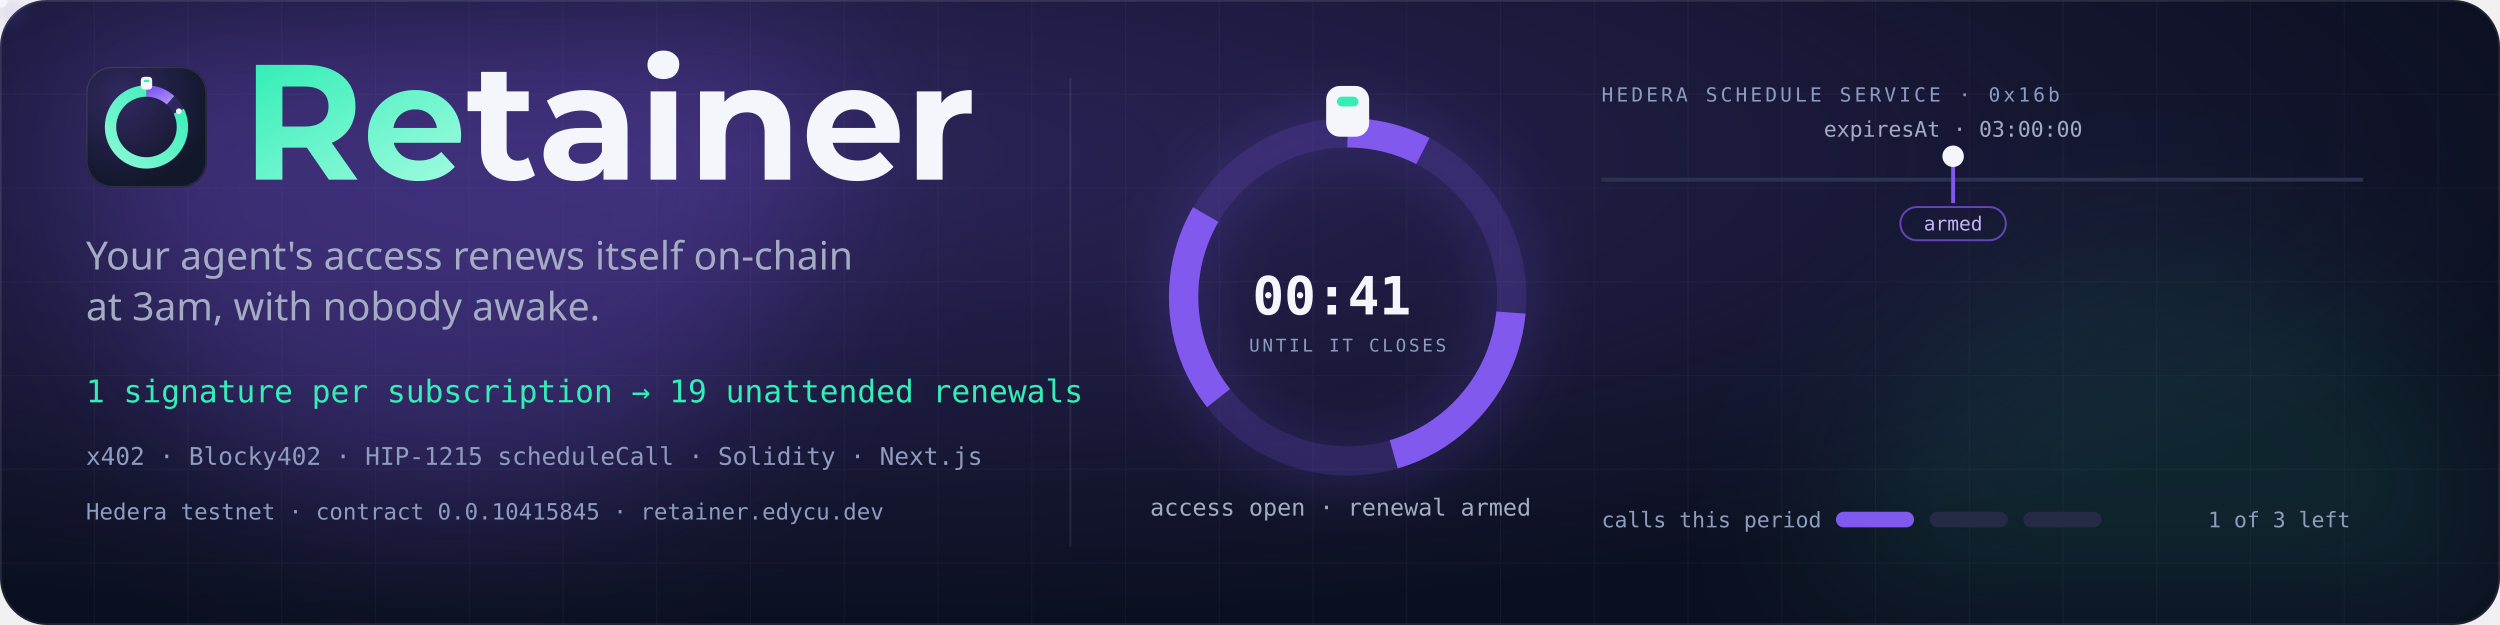
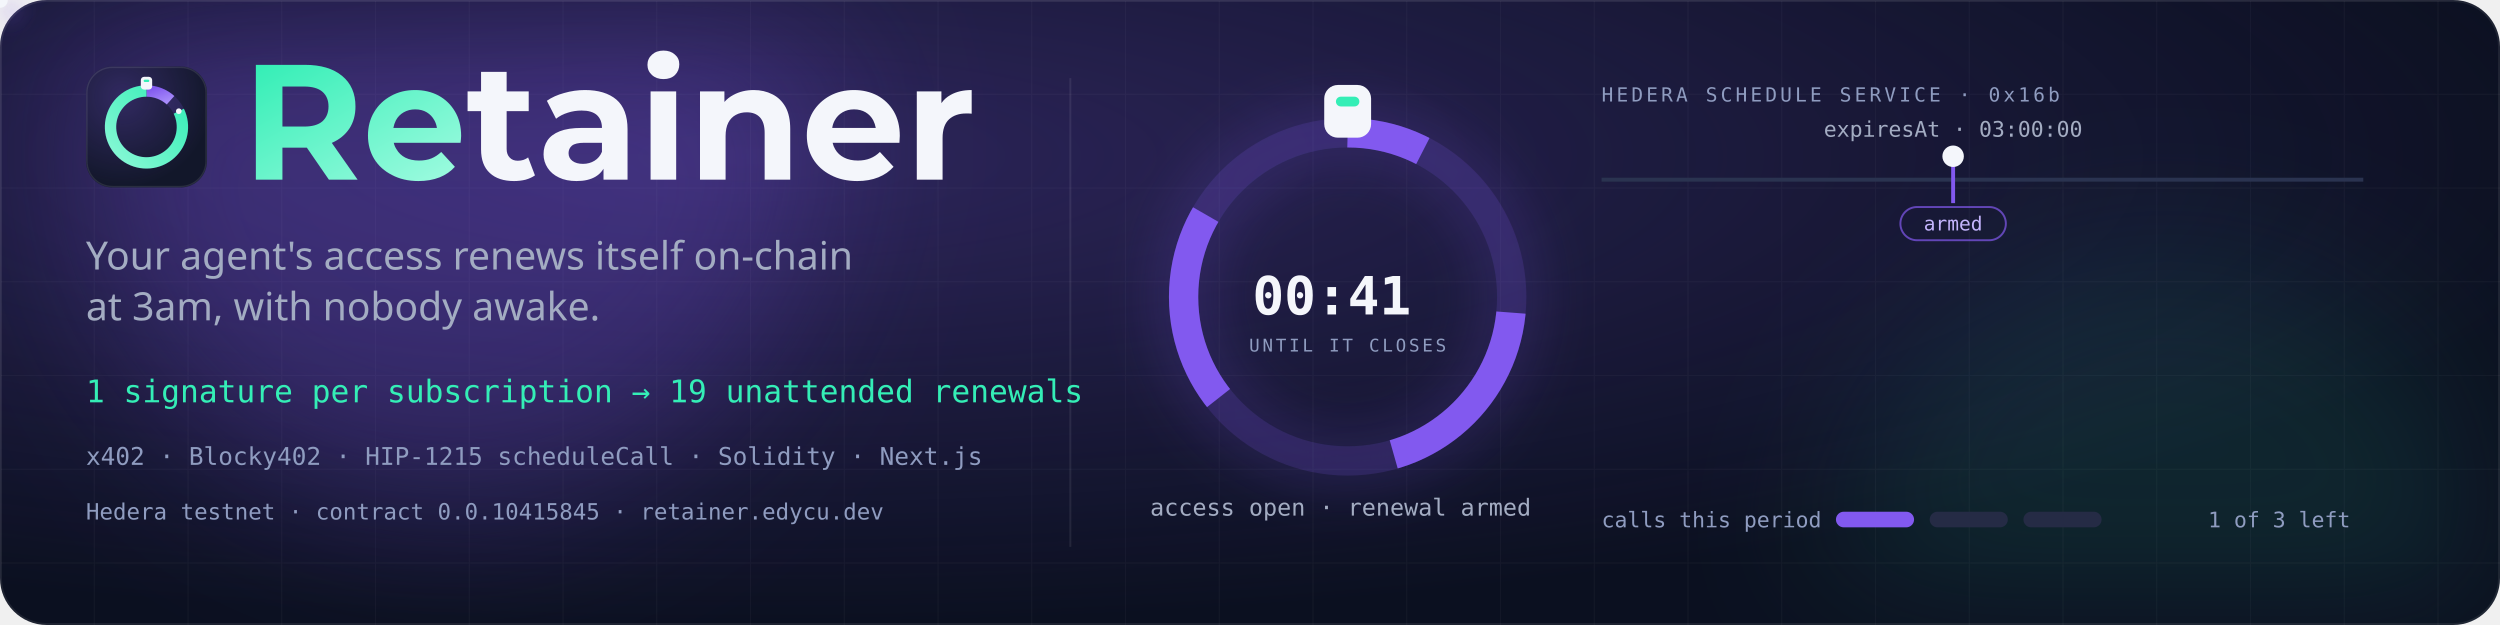
<svg xmlns="http://www.w3.org/2000/svg" viewBox="0 0 1280 320" width="1280" height="320" role="img" aria-label="Retainer — the access window drains violet to zero and the network's own scheduled call refills it mint, nobody awake.">
  <defs>
    <clipPath id="h-plate">
      <rect x="0" y="0" width="1280" height="320" rx="24" />
    </clipPath>
    <pattern id="h-grid" width="48" height="48" patternUnits="userSpaceOnUse">
      <path d="M48 0H0V48" fill="none" stroke="#FFFFFF" stroke-opacity="0.035" />
    </pattern>
    <linearGradient id="h-beam" x1="0" y1="0" x2="1" y2="0">
      <stop offset="0" stop-color="#FFFFFF" stop-opacity="0" />
      <stop offset="0.5" stop-color="#FFFFFF" stop-opacity="0.07" />
      <stop offset="1" stop-color="#FFFFFF" stop-opacity="0" />
    </linearGradient>
    <linearGradient id="h-armed" x1="0" y1="0" x2="1" y2="1">
      <stop offset="0" stop-color="#8259EF" />
      <stop offset="1" stop-color="#A78BFA" />
    </linearGradient>
    <linearGradient id="h-renewed" x1="1" y1="0" x2="0" y2="1">
      <stop offset="0" stop-color="#34EEB6" />
      <stop offset="1" stop-color="#8AF8D6" />
    </linearGradient>
    <linearGradient id="h-wm" x1="0" y1="0" x2="1" y2="1">
      <stop offset="0" stop-color="#34EEB6" />
      <stop offset="1" stop-color="#9FFBE0" />
    </linearGradient>
    <linearGradient id="h-shine" x1="0" y1="0" x2="1" y2="0">
      <stop offset="0" stop-color="#FFFFFF" stop-opacity="0" />
      <stop offset="0.5" stop-color="#FFFFFF" stop-opacity="0.75" />
      <stop offset="1" stop-color="#FFFFFF" stop-opacity="0" />
    </linearGradient>
    <radialGradient id="h-ambient" cx="0.3" cy="0.25" r="0.75">
      <stop offset="0" stop-color="#8259EF" stop-opacity="0.28" />
      <stop offset="1" stop-color="#8259EF" stop-opacity="0" />
    </radialGradient>
    <filter id="h-aurora" x="-60%" y="-60%" width="220%" height="220%">
      <feGaussianBlur stdDeviation="42" />
    </filter>
    <filter id="h-glow" x="-40%" y="-40%" width="180%" height="180%">
      <feGaussianBlur stdDeviation="12" />
    </filter>
    <filter id="h-spark" x="-120%" y="-120%" width="340%" height="340%">
      <feGaussianBlur stdDeviation="6" />
    </filter>
    <clipPath id="h-wmclip">
      <path d="M20.6 0L7.0 0L7.0-58.8L32.1-58.8Q44.4-58.8 51.2-53.1Q58.0-47.5 58.0-37.5L58.0-37.5Q58.0-30.9 54.9-26.2Q51.7-21.4 46.0-18.9L46.0-18.9Q45.9-18.9 45.9-18.8L45.9-18.8L59.1 0L44.4 0L33.1-16.4Q32.8-16.4 32.4-16.4L32.4-16.4L20.6-16.4L20.6 0ZM20.6-47.7L20.6-27.2L31.7-27.2Q38.0-27.2 41.1-29.9Q44.2-32.7 44.2-37.5L44.2-37.5Q44.2-42.3 41.1-45.0Q38.0-47.7 31.7-47.7L31.7-47.7L20.6-47.7ZM90.2 0.7L90.2 0.7Q82.5 0.7 76.7-2.4Q70.8-5.4 67.6-10.6Q64.4-15.9 64.4-22.6L64.4-22.6Q64.4-29.4 67.6-34.7Q70.7-39.9 76.2-42.9Q81.6-45.9 88.5-45.9L88.5-45.9Q95.2-45.9 100.5-43.1Q105.8-40.2 108.9-35.0Q112.1-29.7 112.1-22.4L112.1-22.4Q112.1-21.7 112.0-20.7Q111.9-19.7 111.8-18.9L111.8-18.9L77.6-18.9Q78.0-17.1 79.0-15.6L79.0-15.6Q80.6-12.8 83.5-11.3Q86.5-9.8 90.6-9.8L90.6-9.8Q94.2-9.8 96.9-10.9Q99.6-12.0 101.9-14.2L101.9-14.2L108.9-6.6Q105.8-3.1 101.1-1.2Q96.3 0.7 90.2 0.7ZM77.4-26.5L77.4-26.5L99.7-26.5Q99.4-28.6 98.4-30.4L98.4-30.4Q97.0-33.0 94.5-34.5Q92.0-36.0 88.6-36.0Q85.3-36.0 82.7-34.5Q80.1-33.0 78.7-30.4L78.7-30.4Q77.8-28.6 77.4-26.5Z" />
    </clipPath>
  </defs>
  <style>
  @keyframes h-drift1 { from { transform: translate(0,0) } to { transform: translate(70px,26px) } }
  @keyframes h-drift2 { from { transform: translate(0,0) } to { transform: translate(-60px,-30px) } }
  .h-aur1 { animation: h-drift1 16s ease-in-out infinite alternate; }
  .h-aur2 { animation: h-drift2 19s ease-in-out infinite alternate; }
  @keyframes h-pulse { 0%, 100% { opacity: .72 } 50% { opacity: 1 } }
  .h-metric { animation: h-pulse 8s ease-in-out infinite; }
  @keyframes h-breath { 0%, 44% { opacity: .14 } 58% { opacity: .5 } 78% { opacity: .28 } 100% { opacity: .14 } }
  .h-breath { animation: h-breath 8s linear infinite; }
-   @keyframes h-press { 0%, 23% { transform: translateY(0) } 26% { transform: translateY(4px) } 31%, 100% { transform: translateY(0) } }
+   @keyframes h-press { 0%, 23% { transform: translateY(0) } 26% { transform: translateY(3.5px) } 31%, 100% { transform: translateY(0) } }
  .h-press { animation: h-press 8s cubic-bezier(.2,1.4,.4,1) infinite; }
  @keyframes h-pop { 0%, 54% { transform: scale(.001) } 62% { transform: scale(1.3) } 68%, 100% { transform: scale(1) } }
  .h-pop { transform-box: fill-box; transform-origin: center; animation: h-pop 8s cubic-bezier(.2,1.4,.4,1) infinite; }
  .t-sans { font-family: 'Segoe UI', system-ui, -apple-system, sans-serif; }
  .t-mono { font-family: ui-monospace, SFMono-Regular, Menlo, Consolas, monospace; }
  @media (prefers-reduced-motion: reduce) { * { animation: none !important; } }
</style>
  <rect x="0" y="0" width="1280" height="320" rx="24" fill="#0B1020" />
  <g clip-path="url(#h-plate)">
    <rect x="0" y="0" width="1280" height="320" fill="url(#h-ambient)" />
    <rect x="0" y="0" width="1280" height="320" fill="url(#h-grid)" />
    <circle class="h-aur1" cx="230" cy="70" r="190" fill="#8259EF" opacity="0.26" filter="url(#h-aurora)" />
    <circle class="h-aur2" cx="1110" cy="300" r="170" fill="#34EEB6" opacity="0.10" filter="url(#h-aurora)" />
    <rect x="-300" y="-60" width="200" height="440" fill="url(#h-beam)" transform="skewX(-18)">
      <animate attributeName="x" dur="8s" repeatCount="indefinite" keyTimes="0;0.52;0.80;1" values="-300;-300;1500;1500" />
    </rect>
  </g>
  <rect x="0.5" y="0.5" width="1279" height="319" rx="23.5" fill="none" stroke="#FFFFFF" stroke-opacity="0.08" />
  <line x1="548" y1="40" x2="548" y2="280" stroke="#FFFFFF" stroke-opacity="0.08" />
  <g transform="translate(44 34) scale(0.12109)">
    <rect width="512" height="512" rx="112" fill="#12172A" />
    <rect width="512" height="512" rx="112" fill="url(#h-ambient)" />
    <rect x="4" y="4" width="504" height="504" rx="108" fill="none" stroke="#FFFFFF" stroke-opacity="0.1" stroke-width="6" />
    <circle cx="256" cy="256" r="152" fill="none" stroke="#8259EF" stroke-opacity="0.16" stroke-width="48" />
    <path d="M256,104 A152,152 0 0 1 357.7,143.0" fill="none" stroke="url(#h-armed)" stroke-width="48" />
    <path d="M392.6,189.4 A152,152 0 1 1 256,104" fill="none" stroke="url(#h-renewed)" stroke-width="48" />
    <circle cx="392.6" cy="189.4" r="12" fill="#F4F6FB" />
    <rect x="232" y="44" width="48" height="54" rx="14" fill="#F4F6FB" />
    <rect x="244" y="56" width="24" height="10" rx="5" fill="#34EEB6" />
  </g>
  <g transform="translate(124 92)">
    <path d="M20.6 0L7.0 0L7.0-58.8L32.1-58.8Q44.4-58.8 51.2-53.1Q58.0-47.5 58.0-37.5L58.0-37.5Q58.0-30.9 54.9-26.2Q51.7-21.4 46.0-18.9L46.0-18.9Q45.9-18.9 45.9-18.8L45.9-18.8L59.1 0L44.4 0L33.1-16.4Q32.8-16.4 32.4-16.4L32.4-16.4L20.6-16.4L20.6 0ZM20.6-47.7L20.6-27.2L31.7-27.2Q38.0-27.2 41.1-29.9Q44.2-32.7 44.2-37.5L44.2-37.5Q44.2-42.3 41.1-45.0Q38.0-47.7 31.7-47.7L31.7-47.7L20.6-47.7ZM90.2 0.7L90.2 0.7Q82.5 0.7 76.7-2.4Q70.8-5.4 67.6-10.6Q64.4-15.9 64.4-22.6L64.4-22.6Q64.4-29.4 67.6-34.7Q70.7-39.9 76.2-42.9Q81.6-45.9 88.5-45.9L88.5-45.9Q95.2-45.9 100.5-43.1Q105.8-40.2 108.9-35.0Q112.1-29.7 112.1-22.4L112.1-22.4Q112.1-21.7 112.0-20.7Q111.9-19.7 111.8-18.9L111.8-18.9L77.6-18.9Q78.0-17.1 79.0-15.6L79.0-15.6Q80.6-12.8 83.5-11.3Q86.5-9.8 90.6-9.8L90.6-9.8Q94.2-9.8 96.9-10.9Q99.6-12.0 101.9-14.2L101.9-14.2L108.9-6.6Q105.8-3.1 101.1-1.2Q96.3 0.7 90.2 0.7ZM77.4-26.5L77.4-26.5L99.7-26.5Q99.4-28.6 98.4-30.4L98.4-30.4Q97.0-33.0 94.5-34.5Q92.0-36.0 88.6-36.0Q85.3-36.0 82.7-34.5Q80.1-33.0 78.7-30.4L78.7-30.4Q77.8-28.6 77.4-26.5Z" fill="url(#h-wm)" />
    <path d="M24.5 0.7L24.5 0.7Q16.5 0.7 12.1-3.4Q7.6-7.5 7.6-15.5L7.6-15.5L7.6-35.1L0.7-35.1L0.7-45.2L7.6-45.2L7.6-55.2L20.7-55.2L20.7-45.2L32.0-45.2L32.0-35.1L20.7-35.1L20.7-15.7Q20.7-12.9 22.3-11.3Q23.8-9.7 26.4-9.7L26.4-9.7Q29.5-9.7 31.7-11.4L31.7-11.4L35.2-2.2Q33.2-0.8 30.4-0.0Q27.6 0.7 24.5 0.7ZM82.6 0L70.3 0L70.3-5.6Q68.8-3.1 66.3-1.6L66.3-1.6Q62.5 0.7 56.5 0.7L56.5 0.7Q51.2 0.7 47.5-1.1Q43.7-2.9 41.7-6.0Q39.6-9.2 39.6-13.0L39.6-13.0Q39.6-17.1 41.6-20.1Q43.6-23.1 47.9-24.8Q52.2-26.5 59.1-26.5L59.1-26.5L69.5-26.5Q69.5-30.7 66.9-33.1Q64.3-35.4 59.1-35.4L59.1-35.4Q55.4-35.4 52.0-34.3Q48.5-33.2 46.0-31.2L46.0-31.2L41.3-40.4Q45.0-43.0 50.2-44.4Q55.4-45.9 60.8-45.9L60.8-45.9Q71.1-45.9 76.9-41.0Q82.6-36.1 82.6-25.8L82.6-25.8L82.6 0ZM69.5-14.3L69.5-18.9L60.5-18.9Q55.9-18.9 54.1-17.4Q52.4-15.9 52.4-13.6L52.4-13.6Q52.4-11.1 54.4-9.6Q56.4-8.1 59.8-8.1L59.8-8.1Q63.1-8.1 65.7-9.7Q68.3-11.3 69.5-14.3L69.5-14.3ZM107.5 0L94.4 0L94.4-45.2L107.5-45.2L107.5 0ZM101.0-51.5L101.0-51.5Q97.4-51.5 95.1-53.6Q92.8-55.7 92.8-58.8L92.8-58.8Q92.8-61.9 95.1-64.0Q97.4-66.1 101.0-66.1L101.0-66.1Q104.6-66.1 106.8-64.1Q109.1-62.2 109.1-59.1L109.1-59.1Q109.1-55.8 106.9-53.6Q104.7-51.5 101.0-51.5ZM132.8 0L119.7 0L119.7-45.2L132.2-45.2L132.2-39.8Q134.1-42 136.8-43.4L136.8-43.4Q141.4-45.9 147.2-45.9L147.2-45.9Q152.5-45.9 156.8-43.7Q161.0-41.6 163.5-37.2Q165.9-32.8 165.9-25.9L165.9-25.9L165.9 0L152.8 0L152.8-23.9Q152.8-29.3 150.4-31.9Q148.0-34.5 143.6-34.5L143.6-34.5Q140.5-34.5 138.1-33.2Q135.6-31.9 134.2-29.2Q132.8-26.5 132.8-22.3L132.8-22.3L132.8 0ZM200.2 0.7L200.2 0.7Q192.4 0.7 186.6-2.4Q180.8-5.4 177.6-10.6Q174.4-15.9 174.4-22.6L174.4-22.6Q174.4-29.4 177.5-34.7Q180.7-39.9 186.1-42.9Q191.6-45.9 198.5-45.9L198.5-45.9Q205.1-45.9 210.5-43.1Q215.8-40.2 218.9-35.0Q222.0-29.7 222.0-22.4L222.0-22.4Q222.0-21.7 221.9-20.7Q221.8-19.7 221.8-18.9L221.8-18.9L187.6-18.9Q188.0-17.1 188.9-15.6L188.9-15.6Q190.5-12.8 193.5-11.3Q196.5-9.8 200.5-9.8L200.5-9.8Q204.1-9.8 206.8-10.9Q209.6-12.0 211.8-14.2L211.8-14.2L218.8-6.6Q215.7-3.1 211.0-1.2Q206.3 0.7 200.2 0.7ZM187.4-26.5L187.4-26.5L209.7-26.5Q209.3-28.6 208.4-30.4L208.4-30.4Q207.0-33.0 204.5-34.5Q201.9-36.0 198.6-36.0Q195.2-36.0 192.7-34.5Q190.1-33.0 188.7-30.4L188.7-30.4Q187.7-28.6 187.4-26.5ZM243.9 0L230.7 0L230.7-45.2L243.3-45.2L243.3-39.2Q245.1-41.8 248.0-43.4L248.0-43.4Q252.4-45.9 258.8-45.9L258.8-45.9L258.8-33.8Q258.0-33.9 257.3-33.9Q256.6-33.9 255.9-33.9L255.9-33.9Q250.5-33.9 247.2-30.9Q243.9-27.8 243.9-21.3L243.9-21.3L243.9 0Z" transform="translate(114.7 0)" fill="#F4F6FB" />
    <rect clip-path="url(#h-wmclip)" x="-140" y="-70" width="90" height="80" fill="url(#h-shine)" transform="skewX(-20)">
      <animate attributeName="x" dur="8s" repeatCount="indefinite" keyTimes="0;0.50;0.64;1" values="-140;-140;160;160" />
    </rect>
  </g>
  <text class="t-sans" x="44" y="138" font-size="20" fill="#A3ACC2">Your agent's access renews itself on-chain</text>
  <text class="t-sans" x="44" y="164" font-size="20" fill="#A3ACC2">at 3am, with nobody awake.</text>
  <text class="t-mono h-metric" x="44" y="206" font-size="16" fill="#34EEB6">1 signature per subscription  →  19 unattended renewals</text>
  <text class="t-mono" x="44" y="238" font-size="12.5" fill="#8F9CC0">x402 · Blocky402 · HIP-1215 scheduleCall · Solidity · Next.js</text>
  <text class="t-mono" x="44" y="266" font-size="11.5" fill="#8F9CC0">Hedera testnet · contract 0.0.10415845 · retainer.edycu.dev</text>
  <circle class="h-breath" cx="690" cy="152" r="84" fill="none" stroke="#8259EF" stroke-width="34" opacity=".14" filter="url(#h-glow)">
    <animate attributeName="stroke" dur="8s" repeatCount="indefinite" keyTimes="0;0.24;0.28;0.62;0.70;1" values="#8259EF;#8259EF;#34EEB6;#34EEB6;#8259EF;#8259EF" />
  </circle>
  <circle cx="690" cy="152" r="84" fill="none" stroke="#8259EF" stroke-opacity="0.16" stroke-width="15" />
  <circle cx="690" cy="152" r="84" fill="none" stroke="#8259EF" stroke-width="15" pathLength="100" stroke-dasharray="100" stroke-dashoffset="60" transform="rotate(-90 690 152)">
    <animate attributeName="stroke-dashoffset" dur="8s" repeatCount="indefinite" calcMode="linear" keyTimes="0;0.14;0.26;0.46;0.62;0.70;0.82;0.90;1" values="60;60;88;88;88;0;0;60;60" />
    <animate attributeName="stroke" dur="8s" repeatCount="indefinite" keyTimes="0;0.18;0.26;0.62;0.70;1" values="#8259EF;#8259EF;#FFCF72;#FFCF72;#8259EF;#8259EF" />
  </circle>
  <path d="M690,68 A84,84 0 1 0 690,236 A84,84 0 1 0 690,68" fill="none" stroke="url(#h-renewed)" stroke-width="15" pathLength="100" stroke-dasharray="100" stroke-dashoffset="100" opacity="0" data-story="beat-3">
    <animate attributeName="stroke-dashoffset" dur="8s" repeatCount="indefinite" calcMode="linear" keyTimes="0;0.26;0.46;0.72;0.74;1" values="100;100;12;12;100;100" />
    <animate attributeName="opacity" dur="8s" repeatCount="indefinite" keyTimes="0;0.26;0.28;0.62;0.70;1" values="0;0;1;1;0;0" />
  </path>
  <g opacity="0" data-story="beat-3">
    <animate attributeName="opacity" dur="8s" repeatCount="indefinite" keyTimes="0;0.26;0.28;0.50;0.60;1" values="0;0;1;1;0;0" />
    <circle r="16" fill="#34EEB6" fill-opacity="0.6" filter="url(#h-spark)">
      <animateMotion dur="8s" repeatCount="indefinite" calcMode="linear" keyTimes="0;0.26;0.46;0.72;0.74;1" keyPoints="0;0;0.88;0.88;0;0" path="M690,68 A84,84 0 1 0 690,236 A84,84 0 1 0 690,68" />
    </circle>
    <circle r="5.5" fill="#F4F6FB">
      <animateMotion dur="8s" repeatCount="indefinite" calcMode="linear" keyTimes="0;0.26;0.46;0.72;0.74;1" keyPoints="0;0;0.88;0.88;0;0" path="M690,68 A84,84 0 1 0 690,236 A84,84 0 1 0 690,68" />
    </circle>
  </g>
  <circle cx="690" cy="68" r="24" fill="#34EEB6" filter="url(#h-spark)" opacity="0" data-story="beat-3">
    <animate attributeName="opacity" dur="8s" repeatCount="indefinite" keyTimes="0;0.23;0.25;0.34;1" values="0;0;0.95;0;0" />
  </circle>
  <circle cx="690" cy="68" r="8" fill="none" stroke="#34EEB6" stroke-width="3" opacity="0" data-story="beat-3">
    <animate attributeName="r" dur="8s" repeatCount="indefinite" keyTimes="0;0.24;0.26;0.44;1" values="8;8;12;64;64" />
    <animate attributeName="opacity" dur="8s" repeatCount="indefinite" keyTimes="0;0.24;0.26;0.44;1" values="0;0;0.9;0;0" />
  </circle>
  <g class="h-press">
-     <rect x="679" y="44" width="22" height="26" rx="7" fill="#F4F6FB" />
-     <rect x="684.5" y="49.5" width="11" height="5" rx="2.5" fill="#34EEB6" />
+     <rect x="678" y="43.5" width="24" height="27" rx="7" fill="#F4F6FB" />
+     <rect x="684" y="49.5" width="12" height="5" rx="2.5" fill="#34EEB6" />
  </g>
  <text class="t-mono" x="690" y="161" text-anchor="middle" font-size="27" font-weight="600" fill="#F4F6FB" opacity="1">00:41
  <animate attributeName="opacity" dur="8s" repeatCount="indefinite" keyTimes="0;0.14;0.17;0.87;0.90;1" values="1;1;0;0;1;1" />
  </text>
  <text class="t-mono" x="690" y="161" text-anchor="middle" font-size="27" font-weight="600" fill="#FFCF72" opacity="0" data-story="beat-2">00:03
  <animate attributeName="opacity" dur="8s" repeatCount="indefinite" keyTimes="0;0.17;0.19;0.23;0.25;1" values="0;0;1;1;0;0" />
  </text>
  <text class="t-mono" x="690" y="161" text-anchor="middle" font-size="27" font-weight="600" fill="#FFCF72" opacity="0" data-story="beat-2">00:00
  <animate attributeName="opacity" dur="8s" repeatCount="indefinite" keyTimes="0;0.24;0.26;0.44;0.47;1" values="0;0;1;1;0;0" />
  </text>
  <text class="t-mono" x="690" y="161" text-anchor="middle" font-size="27" font-weight="600" fill="#34EEB6" opacity="0" data-story="beat-3">60:00
  <animate attributeName="opacity" dur="8s" repeatCount="indefinite" keyTimes="0;0.46;0.49;0.84;0.87;1" values="0;0;1;1;0;0" />
  </text>
  <text class="t-mono" x="690" y="180" text-anchor="middle" font-size="9" letter-spacing="1.4" fill="#8F9CC0">UNTIL IT CLOSES</text>
  <text class="t-mono" x="690" y="264" text-anchor="middle" font-size="12" fill="#A3ACC2" opacity="1">access open · renewal armed
  <animate attributeName="opacity" dur="8s" repeatCount="indefinite" keyTimes="0;0.22;0.26;0.86;0.90;1" values="1;1;0;0;1;1" />
  </text>
  <text class="t-mono" x="690" y="264" text-anchor="middle" font-size="12" fill="#34EEB6" opacity="0" data-story="beat-3">renewed by the network
  <animate attributeName="opacity" dur="8s" repeatCount="indefinite" keyTimes="0;0.42;0.46;0.84;0.88;1" values="0;0;1;1;0;0" />
  </text>
  <text class="t-mono" x="690" y="284" text-anchor="middle" font-size="12" fill="#A3ACC2" opacity="0" data-story="beat-3">no user · no server · no cron
  <animate attributeName="opacity" dur="8s" repeatCount="indefinite" keyTimes="0;0.46;0.50;0.84;0.88;1" values="0;0;1;1;0;0" />
  </text>
  <text class="t-mono" x="820" y="52" font-size="10" letter-spacing="1.6" fill="#8F9CC0">HEDERA SCHEDULE SERVICE · 0x16b</text>
  <line x1="820" y1="92" x2="1210" y2="92" stroke="#2A3350" stroke-width="2" />
  <text class="t-mono" x="1000" y="70" text-anchor="middle" font-size="11" fill="#A3ACC2">expiresAt · 03:00:00</text>
  <line x1="1000" y1="80" x2="1000" y2="104" stroke="#8259EF" stroke-width="2" />
  <circle cx="1000" cy="80" r="5.5" fill="#F4F6FB" />
  <circle cx="1000" cy="92" r="20" fill="#34EEB6" filter="url(#h-spark)" opacity="0" data-story="beat-3">
    <animate attributeName="opacity" dur="8s" repeatCount="indefinite" keyTimes="0;0.23;0.25;0.34;1" values="0;0;0.95;0;0" />
  </circle>
  <circle cx="1000" cy="92" r="6" fill="none" stroke="#34EEB6" stroke-width="2.5" opacity="0" data-story="beat-3">
    <animate attributeName="r" dur="8s" repeatCount="indefinite" keyTimes="0;0.24;0.26;0.44;1" values="6;6;10;44;44" />
    <animate attributeName="opacity" dur="8s" repeatCount="indefinite" keyTimes="0;0.24;0.26;0.44;1" values="0;0;0.9;0;0" />
  </circle>
  <g opacity="1">
    <animate attributeName="opacity" dur="8s" repeatCount="indefinite" keyTimes="0;0.22;0.26;0.86;0.90;1" values="1;1;0;0;1;1" />
    <rect x="973" y="106" width="54" height="17" rx="8.5" fill="none" stroke="#8259EF" stroke-opacity="0.7" />
    <text class="t-mono" x="1000" y="118" text-anchor="middle" font-size="10" fill="#C4B5FD">armed</text>
  </g>
  <g opacity="0" data-story="beat-3">
    <animate attributeName="opacity" dur="8s" repeatCount="indefinite" keyTimes="0;0.24;0.28;0.84;0.88;1" values="0;0;1;1;0;0" />
    <rect x="973" y="106" width="54" height="17" rx="8.5" fill="#34EEB6" />
    <text class="t-mono" x="1000" y="118" text-anchor="middle" font-size="10" font-weight="600" fill="#06202A">fired ✓</text>
  </g>
  <g opacity="1">
    <animate attributeName="opacity" dur="8s" repeatCount="indefinite" keyTimes="0;0.83;0.86;0.88;0.90;1" values="1;1;0;0;1;1" />
    <circle r="10" fill="#8259EF" fill-opacity="0.5" filter="url(#h-spark)">
      <animateMotion dur="8s" repeatCount="indefinite" calcMode="linear" keyTimes="0;0.14;0.24;0.52;0.83;0.88;0.88;1" keyPoints="0;0;0.462;0.462;0.923;0.923;0;0" path="M820,92 H1210" />
    </circle>
    <circle r="4" fill="#F4F6FB">
      <animateMotion dur="8s" repeatCount="indefinite" calcMode="linear" keyTimes="0;0.14;0.24;0.52;0.83;0.88;0.88;1" keyPoints="0;0;0.462;0.462;0.923;0.923;0;0" path="M820,92 H1210" />
    </circle>
  </g>
  <g opacity="0" data-story="beat-4">
    <animate attributeName="opacity" dur="8s" repeatCount="indefinite" keyTimes="0;0.54;0.58;0.86;0.90;1" values="0;0;1;1;0;0" />
    <line x1="1180" y1="104" x2="1180" y2="80" stroke="#8259EF" stroke-width="2" pathLength="100" stroke-dasharray="100" stroke-dashoffset="100">
      <animate attributeName="stroke-dashoffset" dur="8s" repeatCount="indefinite" calcMode="linear" keyTimes="0;0.54;0.60;0.86;0.90;1" values="100;100;0;0;100;100" />
    </line>
    <circle class="h-pop" cx="1180" cy="80" r="5.5" fill="#F4F6FB" />
    <text class="t-mono" x="1180" y="70" text-anchor="middle" font-size="11" fill="#C4B5FD">04:00:00 · armed</text>
  </g>
  <g opacity="0" data-story="beat-3">
    <animate attributeName="opacity" dur="8s" repeatCount="indefinite" keyTimes="0;0.30;0.34;0.86;0.90;1" values="0;0;1;1;0;0" />
    <rect x="820" y="136" width="390" height="104" rx="10" fill="#000000" fill-opacity="0.32" stroke="#FFFFFF" stroke-opacity="0.08" />
  </g>
  <text class="t-mono" x="836" y="160" font-size="12" font-weight="600" fill="#34EEB6" opacity="0" data-story="beat-3">CONTRACTCALL · scheduled=true · SUCCESS
  <animate attributeName="opacity" dur="8s" repeatCount="indefinite" keyTimes="0;0.32;0.35;0.86;0.90;1" values="0;0;1;1;0;0" />
  </text>
  <text class="t-mono" x="836" y="180" font-size="12" fill="#F4F6FB" opacity="0" data-story="beat-3">renew(agent) · called by 0x16b, no caller
  <animate attributeName="opacity" dur="8s" repeatCount="indefinite" keyTimes="0;0.36;0.39;0.86;0.90;1" values="0;0;1;1;0;0" />
  </text>
  <text class="t-mono" x="836" y="200" font-size="12" fill="#A3ACC2" opacity="0" data-story="beat-3">Renewed · expiresAt += 3600 · callsUsed = 0
  <animate attributeName="opacity" dur="8s" repeatCount="indefinite" keyTimes="0;0.40;0.43;0.86;0.90;1" values="0;0;1;1;0;0" />
  </text>
  <text class="t-mono" x="836" y="220" font-size="12" fill="#C4B5FD" opacity="0" data-story="beat-4">RenewalScheduled · next at 04:00:00
  <animate attributeName="opacity" dur="8s" repeatCount="indefinite" keyTimes="0;0.58;0.62;0.86;0.90;1" values="0;0;1;1;0;0" />
  </text>
  <text class="t-mono" x="820" y="270" font-size="11" fill="#8F9CC0">calls this period</text>
  <rect x="940" y="262" width="40" height="8" rx="4" fill="#8259EF">
    <animate attributeName="fill" dur="8s" repeatCount="indefinite" keyTimes="0;0.42;0.46;0.70;0.86;0.90;1" values="#8259EF;#8259EF;#34EEB6;#8259EF;#8259EF;#8259EF;#8259EF" />
  </rect>
  <rect x="988" y="262" width="40" height="8" rx="4" fill="#252B45">
    <animate attributeName="fill" dur="8s" repeatCount="indefinite" keyTimes="0;0.42;0.46;0.70;0.86;0.90;1" values="#252B45;#252B45;#34EEB6;#8259EF;#8259EF;#252B45;#252B45" />
  </rect>
  <rect x="1036" y="262" width="40" height="8" rx="4" fill="#252B45">
    <animate attributeName="fill" dur="8s" repeatCount="indefinite" keyTimes="0;0.42;0.46;0.70;0.86;0.90;1" values="#252B45;#252B45;#34EEB6;#8259EF;#8259EF;#252B45;#252B45" />
  </rect>
  <text class="t-mono" x="1210" y="270" text-anchor="end" font-size="11" fill="#8F9CC0" opacity="1">1 of 3 left
  <animate attributeName="opacity" dur="8s" repeatCount="indefinite" keyTimes="0;0.42;0.46;0.86;0.90;1" values="1;1;0;0;1;1" />
  </text>
  <text class="t-mono" x="1210" y="270" text-anchor="end" font-size="11" fill="#34EEB6" opacity="0" data-story="beat-3">3 of 3 · refilled
  <animate attributeName="opacity" dur="8s" repeatCount="indefinite" keyTimes="0;0.42;0.46;0.86;0.90;1" values="0;0;1;1;0;0" />
  </text>
</svg>
